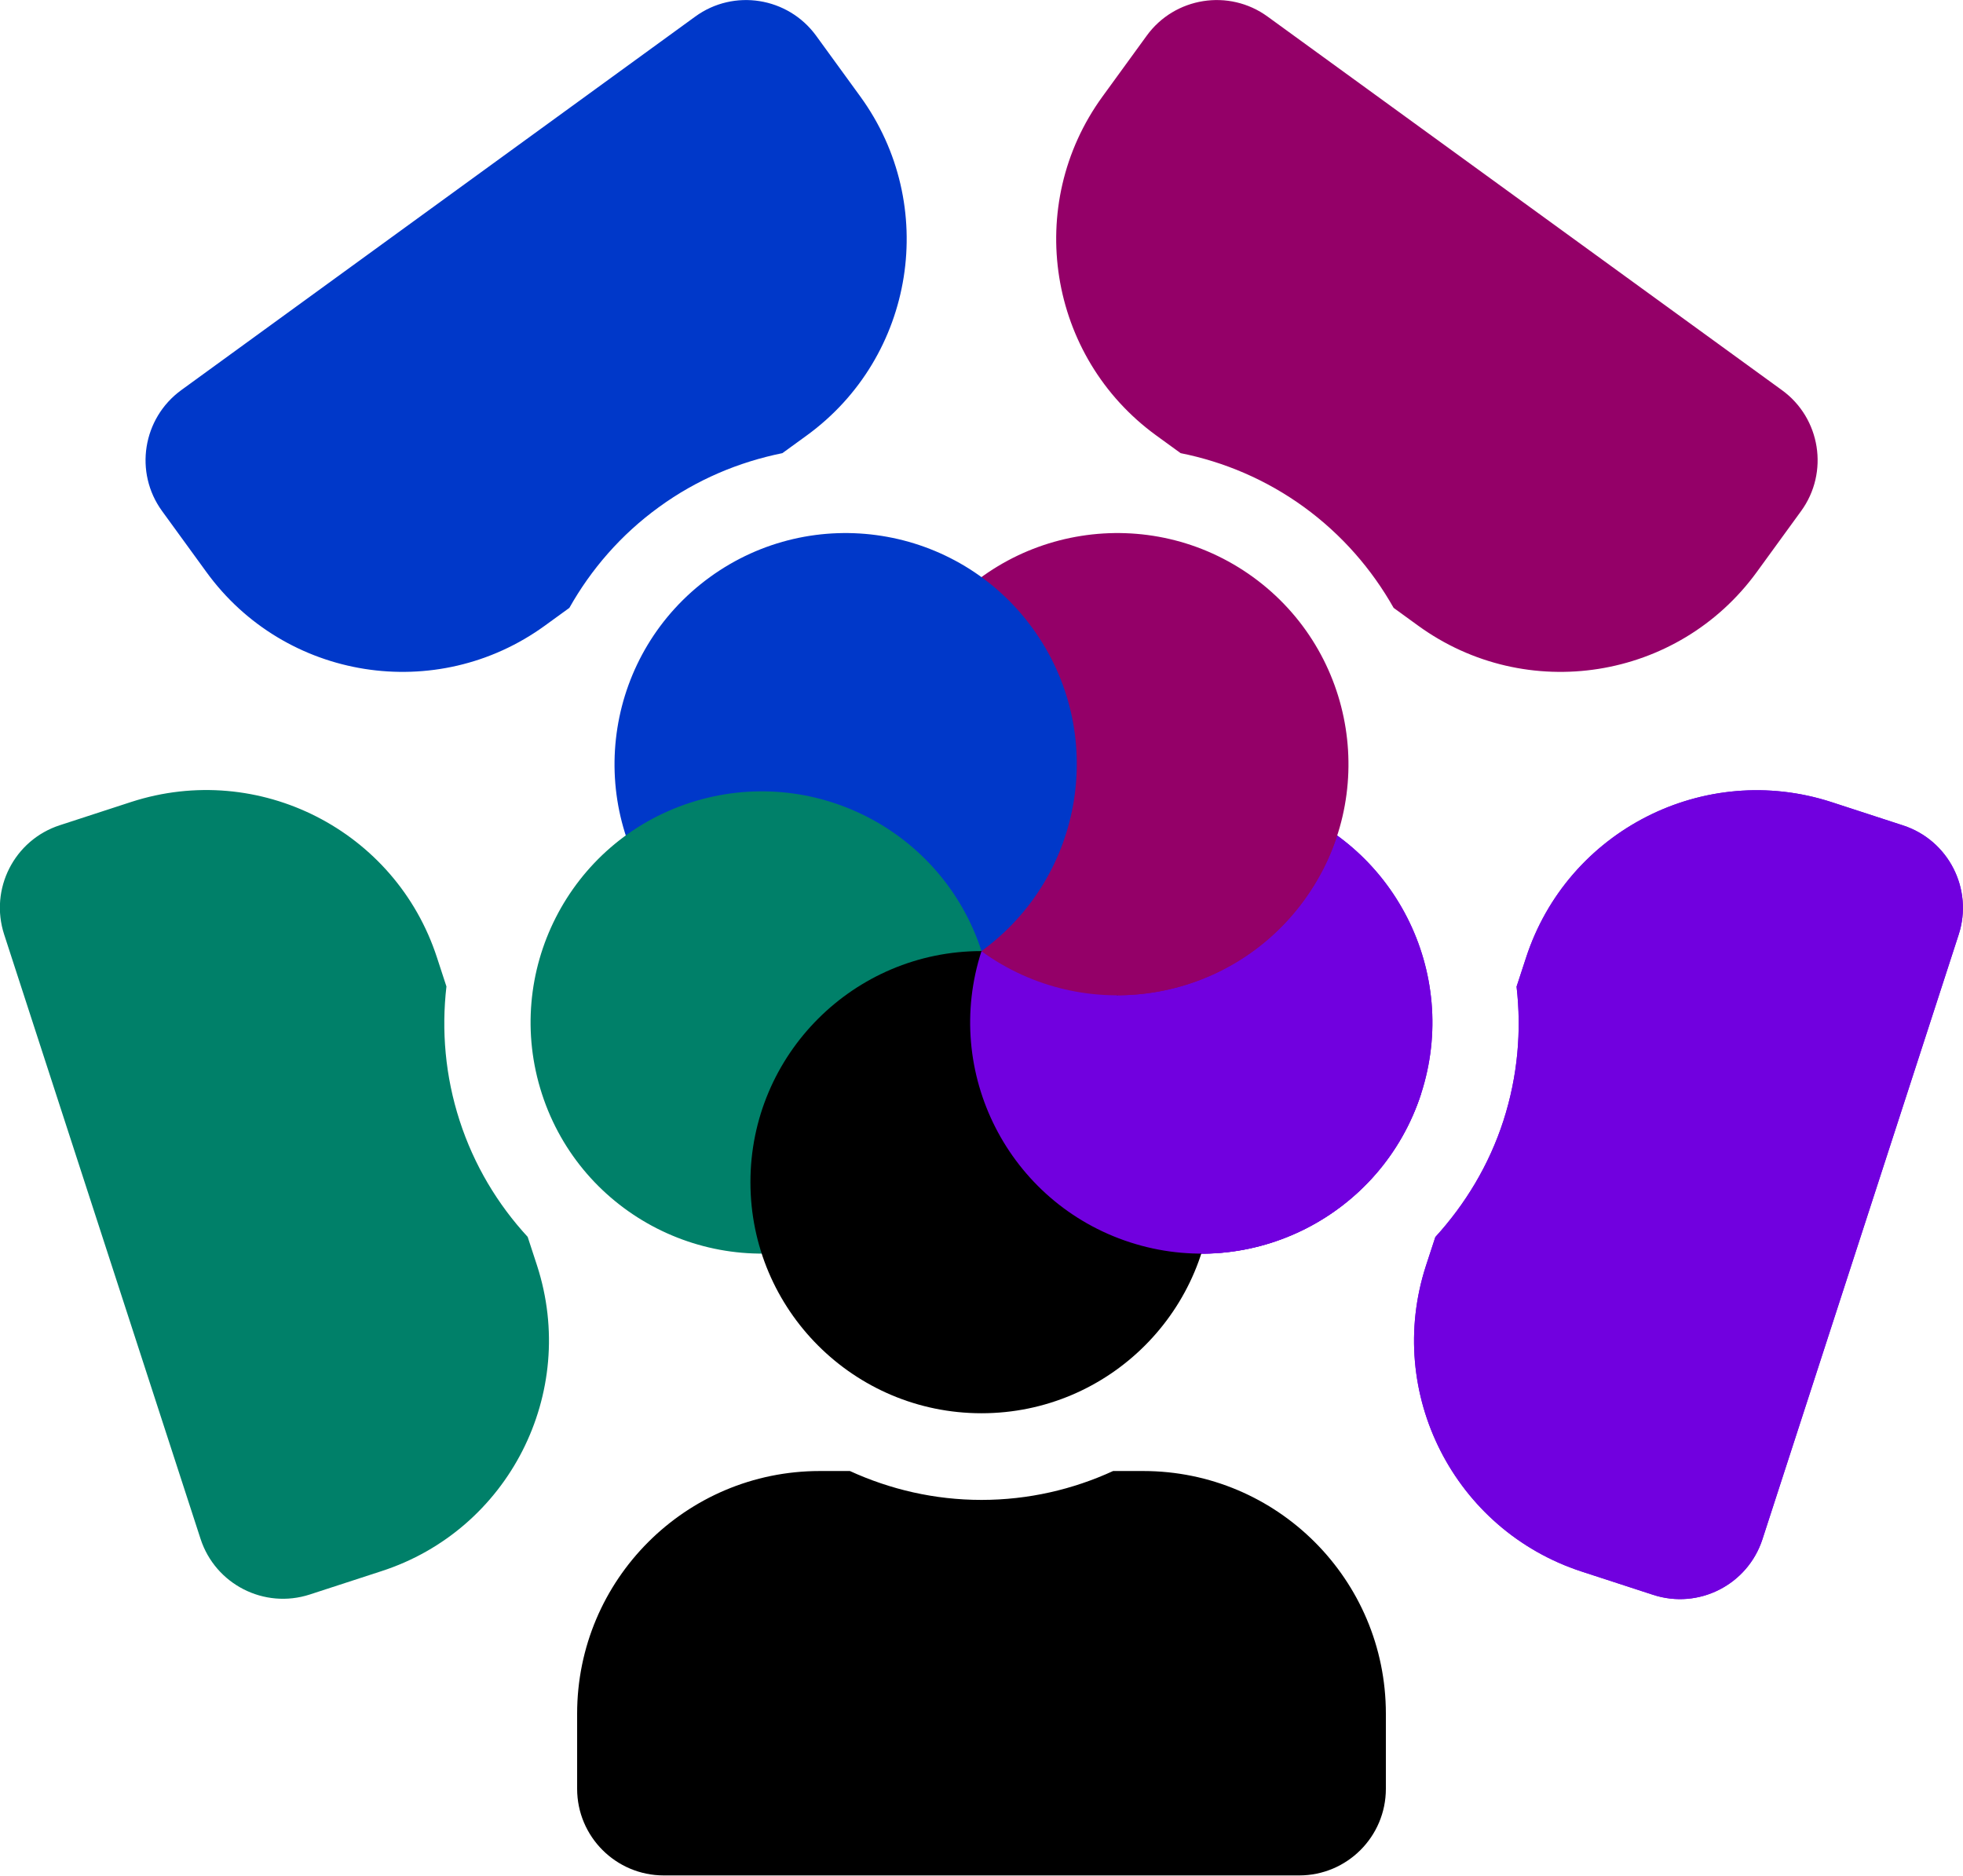
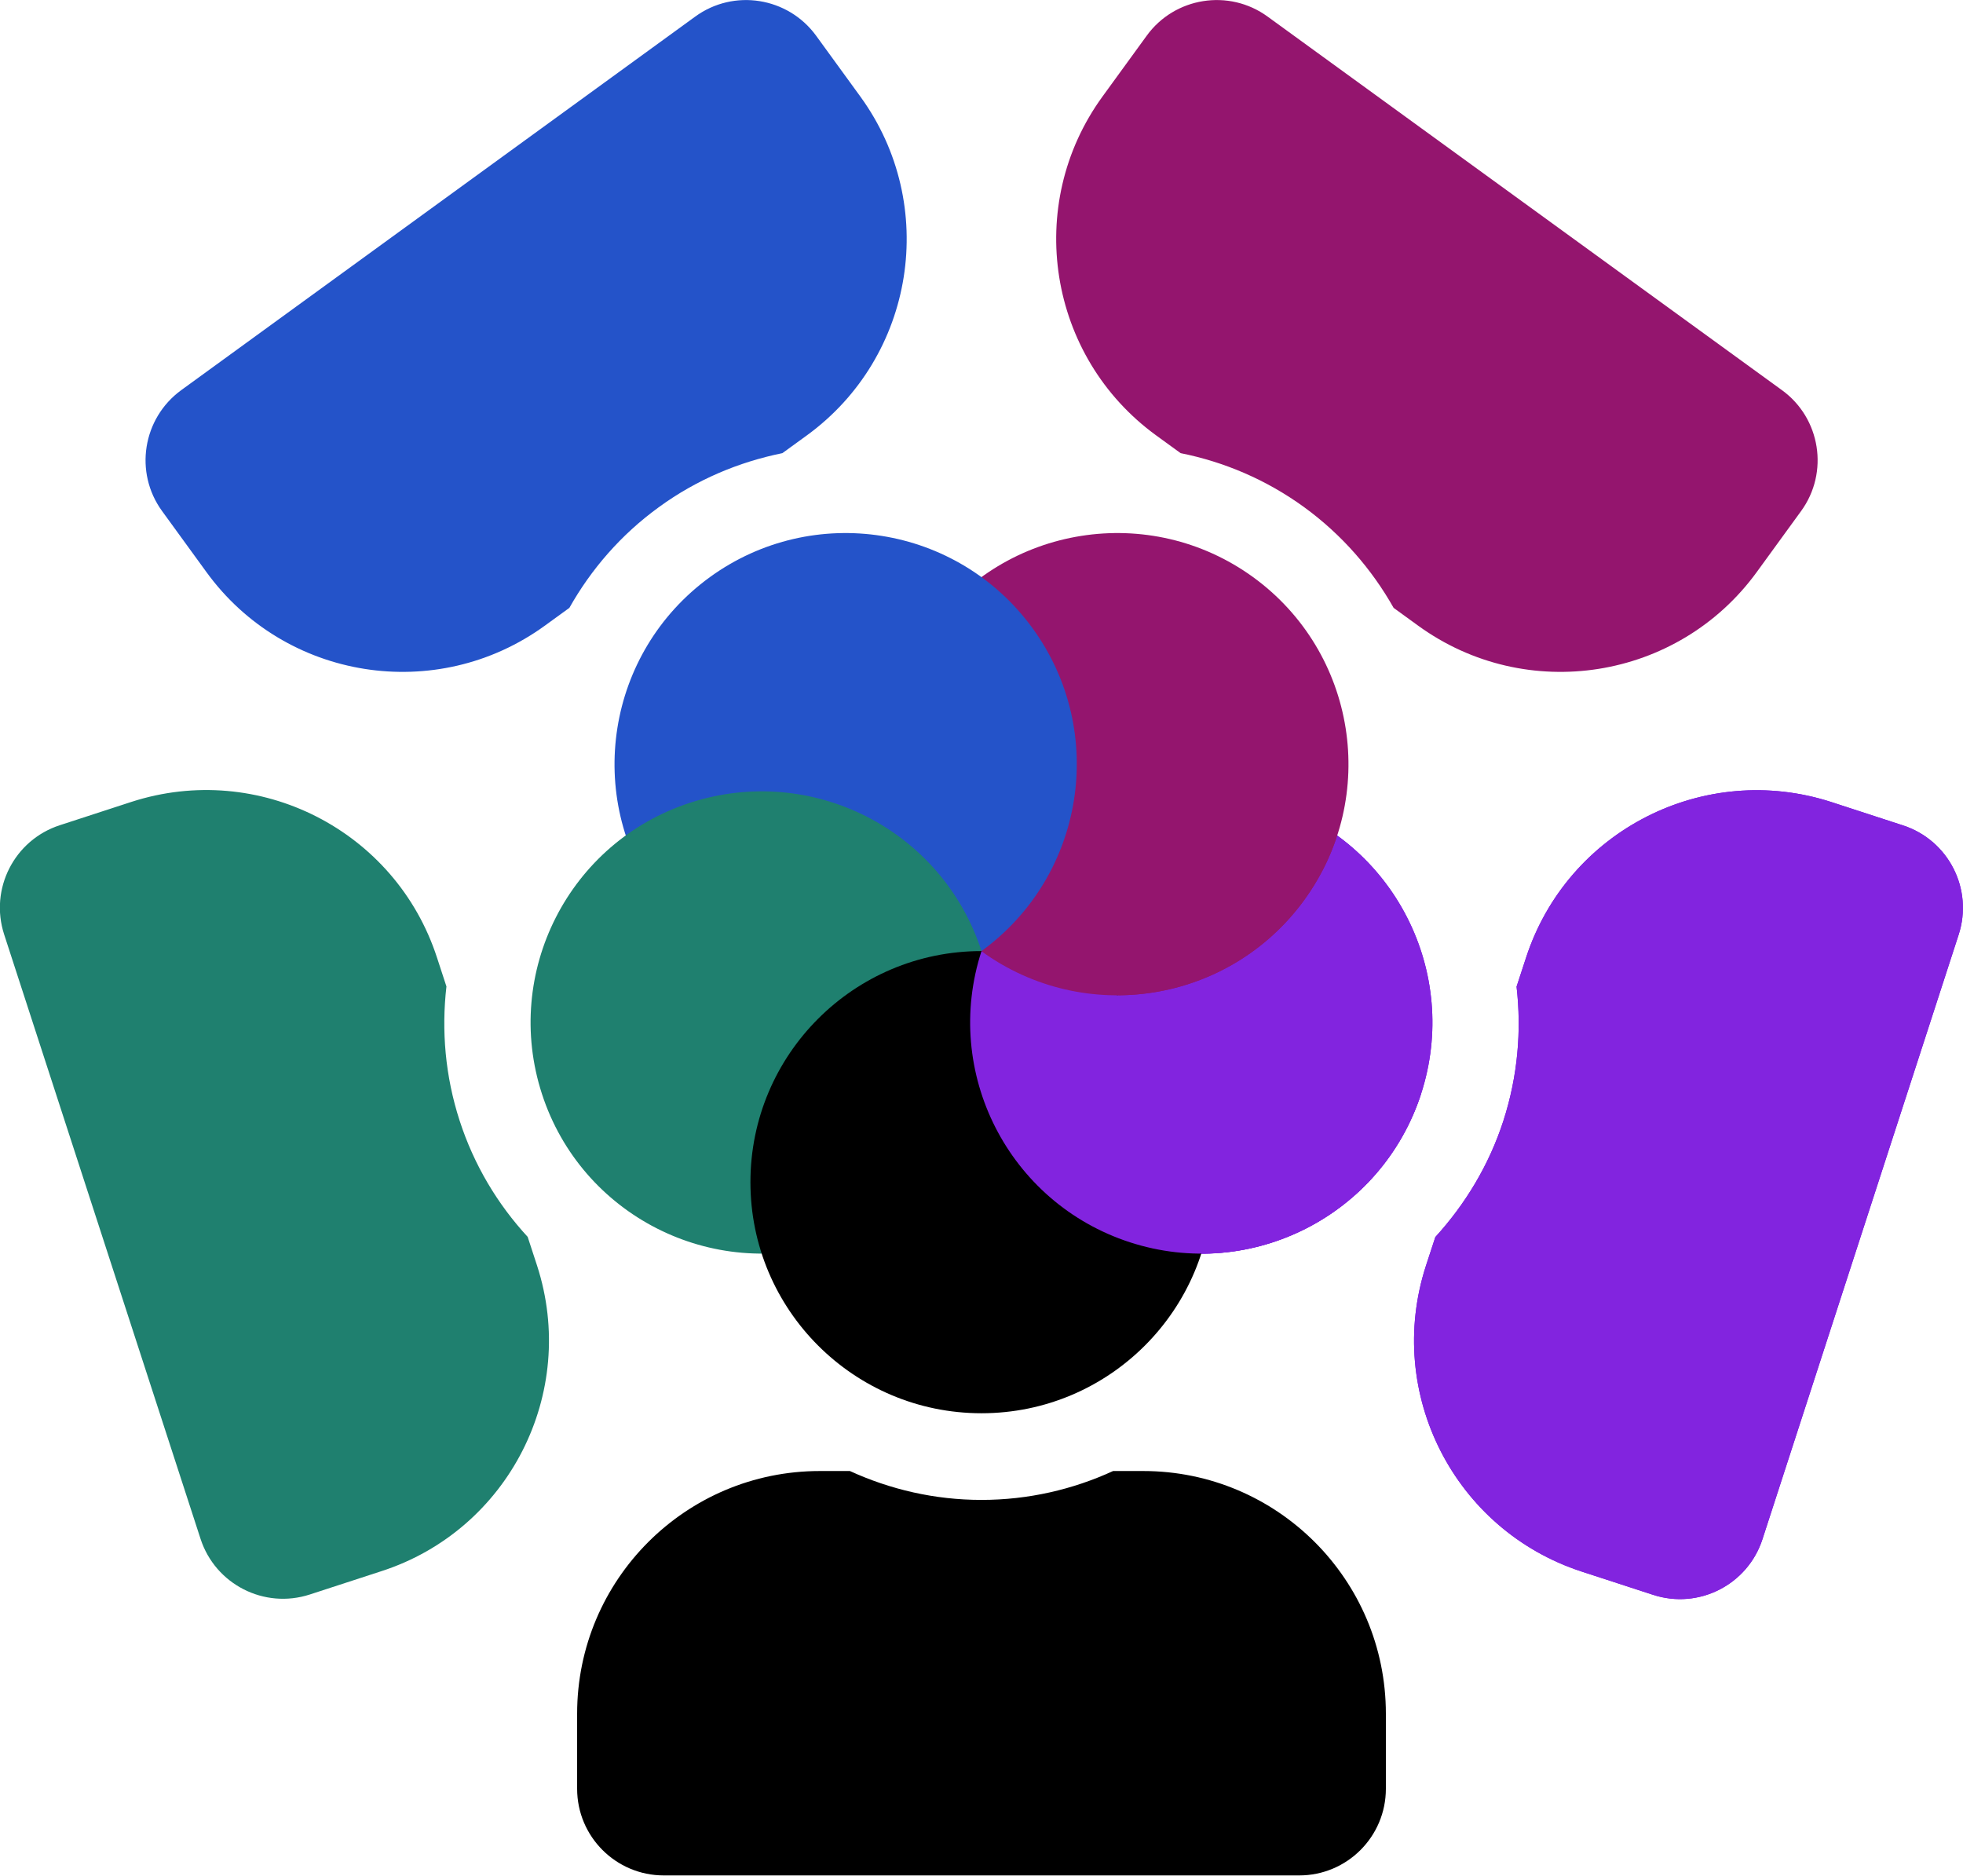
<svg xmlns="http://www.w3.org/2000/svg" version="1.1" id="Layer_1" focusable="false" x="0px" y="0px" viewBox="0 0 1087.4 1038.8" enable-background="new 0 0 1087.4 1038.8" xml:space="preserve">
  <path fill="#7100DF" d="M787.2,605.9c21.8-67.2-14.9-139.4-82.2-161.3s-139.4,14.9-161.3,82.2c-21.8,67.2,14.9,139.4,82.2,161.3  C693.1,710,765.3,673.2,787.2,605.9z M845.3,530.6l-5.2,15.9c2.8,24.3,0.7,49.5-7.3,74.3c-8,24.7-21.2,46.3-37.7,64.4l-5.2,15.9  c-22.9,70.6,15.7,146.4,86.3,169.4l39.6,12.9c25.2,8.2,52.3-5.6,60.5-30.8L1085,517.7c8.2-25.2-5.6-52.3-30.8-60.5l-39.6-12.9  C944.1,421.4,868.2,460,845.3,530.6z" />
-   <path fill="#7100DF" d="M787.2,605.9c21.8-67.2-14.9-139.4-82.2-161.3s-139.4,14.9-161.3,82.2c-21.8,67.2,14.9,139.4,82.2,161.3  C693.1,710,765.3,673.2,787.2,605.9z M845.3,530.6l-5.2,15.9c2.8,24.3,0.7,49.5-7.3,74.3c-8,24.7-21.2,46.3-37.7,64.4l-5.2,15.9  c-22.9,70.6,15.7,146.4,86.3,169.4l39.6,12.9c25.2,8.2,52.3-5.6,60.5-30.8L1085,517.7c8.2-25.2-5.6-52.3-30.8-60.5l-39.6-12.9  C944.1,421.4,868.2,460,845.3,530.6z" />
-   <path fill="#940068" d="M694.2,319.7C637,278.2,556.9,290.8,515.4,348s-28.9,137.2,28.3,178.8c57.2,41.6,137.2,28.9,178.8-28.3  S751.4,361.3,694.2,319.7z M640.5,241.2L654,251c24,4.8,47.3,14.6,68.4,29.9c21,15.3,37.5,34.4,49.6,55.8l13.5,9.8  c60,43.6,144.1,30.3,187.7-29.7l24.5-33.7c15.6-21.4,10.8-51.5-10.6-67L702.2,9.2c-21.4-15.6-51.5-10.8-67,10.6l-24.5,33.7  C567.1,113.5,580.5,197.6,640.5,241.2z" />
-   <path fill="#0038C9" d="M393.2,319.7c-57.2,41.6-69.9,121.6-28.3,178.8s121.6,69.9,178.8,28.3c57.2-41.6,69.9-121.6,28.3-178.8  S450.4,278.2,393.2,319.7z M301.9,346.5l13.5-9.8c12-21.3,28.5-40.5,49.6-55.8c21-15.3,44.3-25,68.4-29.9l13.5-9.8  c60-43.6,73.3-127.7,29.7-187.7l-24.5-33.7c-15.6-21.4-45.6-26.2-67-10.6L100.4,216.1c-21.4,15.6-26.2,45.6-10.6,67l24.5,33.7  C157.8,376.8,241.9,390.1,301.9,346.5z" />
-   <path fill="#008069" d="M300.2,605.9c21.8,67.2,94,104,161.3,82.2c67.2-21.8,104-94,82.2-161.3c-21.8-67.2-94-104-161.3-82.2  S278.4,538.7,300.2,605.9z M297.5,701l-5.2-15.9c-16.6-18-29.7-39.7-37.7-64.4c-8-24.7-10.1-49.9-7.3-74.3l-5.2-15.9  c-22.9-70.6-98.8-109.2-169.4-86.3l-39.6,12.9c-25.2,8.2-39,35.3-30.8,60.5l108.8,334.8c8.2,25.2,35.3,39,60.5,30.8l39.6-12.9  C281.8,847.5,320.4,771.6,297.5,701z" />
+   <path fill="#8224DF" d="M787.2,605.9c21.8-67.2-14.9-139.4-82.2-161.3s-139.4,14.9-161.3,82.2c-21.8,67.2,14.9,139.4,82.2,161.3  C693.1,710,765.3,673.2,787.2,605.9z M845.3,530.6l-5.2,15.9c2.8,24.3,0.7,49.5-7.3,74.3c-8,24.7-21.2,46.3-37.7,64.4l-5.2,15.9  c-22.9,70.6,15.7,146.4,86.3,169.4l39.6,12.9c25.2,8.2,52.3-5.6,60.5-30.8L1085,517.7c8.2-25.2-5.6-52.3-30.8-60.5l-39.6-12.9  C944.1,421.4,868.2,460,845.3,530.6z" />
+   <path fill="#94156E" d="M694.2,319.7C637,278.2,556.9,290.8,515.4,348s-28.9,137.2,28.3,178.8s137.2,28.9,178.8-28.3  S751.4,361.3,694.2,319.7z M640.5,241.2L654,251c24,4.8,47.3,14.6,68.4,29.9c21,15.3,37.5,34.4,49.6,55.8l13.5,9.8  c60,43.6,144.1,30.3,187.7-29.7l24.5-33.7c15.6-21.4,10.8-51.5-10.6-67L702.2,9.2c-21.4-15.6-51.5-10.8-67,10.6l-24.5,33.7  C567.1,113.5,580.5,197.6,640.5,241.2z" />
+   <path fill="#2453C9" d="M393.2,319.7c-57.2,41.6-69.9,121.6-28.3,178.8s121.6,69.9,178.8,28.3S613.6,405.2,572,348  S450.4,278.2,393.2,319.7z M301.9,346.5l13.5-9.8c12-21.3,28.5-40.5,49.6-55.8c21-15.3,44.3-25,68.4-29.9l13.5-9.8  c60-43.6,73.3-127.7,29.7-187.7l-24.5-33.7c-15.6-21.4-45.6-26.2-67-10.6L100.4,216.1c-21.4,15.6-26.2,45.6-10.6,67l24.5,33.7  C157.8,376.8,241.9,390.1,301.9,346.5z" />
+   <path fill="#1F806F" d="M300.2,605.9c21.8,67.2,94,104,161.3,82.2c67.2-21.8,104-94,82.2-161.3c-21.8-67.2-94-104-161.3-82.2  S278.4,538.7,300.2,605.9z M297.5,701l-5.2-15.9c-16.6-18-29.7-39.7-37.7-64.4c-8-24.7-10.1-49.9-7.3-74.3l-5.2-15.9  c-22.9-70.6-98.8-109.2-169.4-86.3l-39.6,12.9c-25.2,8.2-39,35.3-30.8,60.5l108.8,334.8c8.2,25.2,35.3,39,60.5,30.8l39.6-12.9  C281.8,847.5,320.4,771.6,297.5,701z" />
  <path d="M543.7,782.8c70.7,0,128-57.3,128-128s-57.3-128-128-128s-128,57.3-128,128S473,782.8,543.7,782.8z M633.3,814.8h-16.7  c-22.2,10.2-46.9,16-72.9,16s-50.6-5.8-72.9-16h-16.7c-74.2,0-134.4,60.2-134.4,134.4v41.6c0,26.5,21.5,48,48,48h352  c26.5,0,48-21.5,48-48v-41.6C767.7,875,707.5,814.8,633.3,814.8z" />
-   <path fill="#7100DF" d="M543.7,526.8c-21.8,67.2,14.9,139.4,82.2,161.3c67.2,21.8,139.4-14.9,161.3-82.2L543.7,526.8z" />
-   <path fill="#940068" d="M722.5,498.5c7.8-10.8,13.8-22.4,17.8-34.4l-196.6,62.8C600.9,568.4,680.9,555.7,722.5,498.5z" />
+   <path fill="#8224DF" d="M543.7,526.8c-21.8,67.2,14.9,139.4,82.2,161.3c67.2,21.8,139.4-14.9,161.3-82.2L543.7,526.8z" />
+   <path fill="#94156E" d="M722.5,498.5c7.8-10.8,13.8-22.4,17.8-34.4l-196.6,62.8C600.9,568.4,680.9,555.7,722.5,498.5z" />
</svg>
